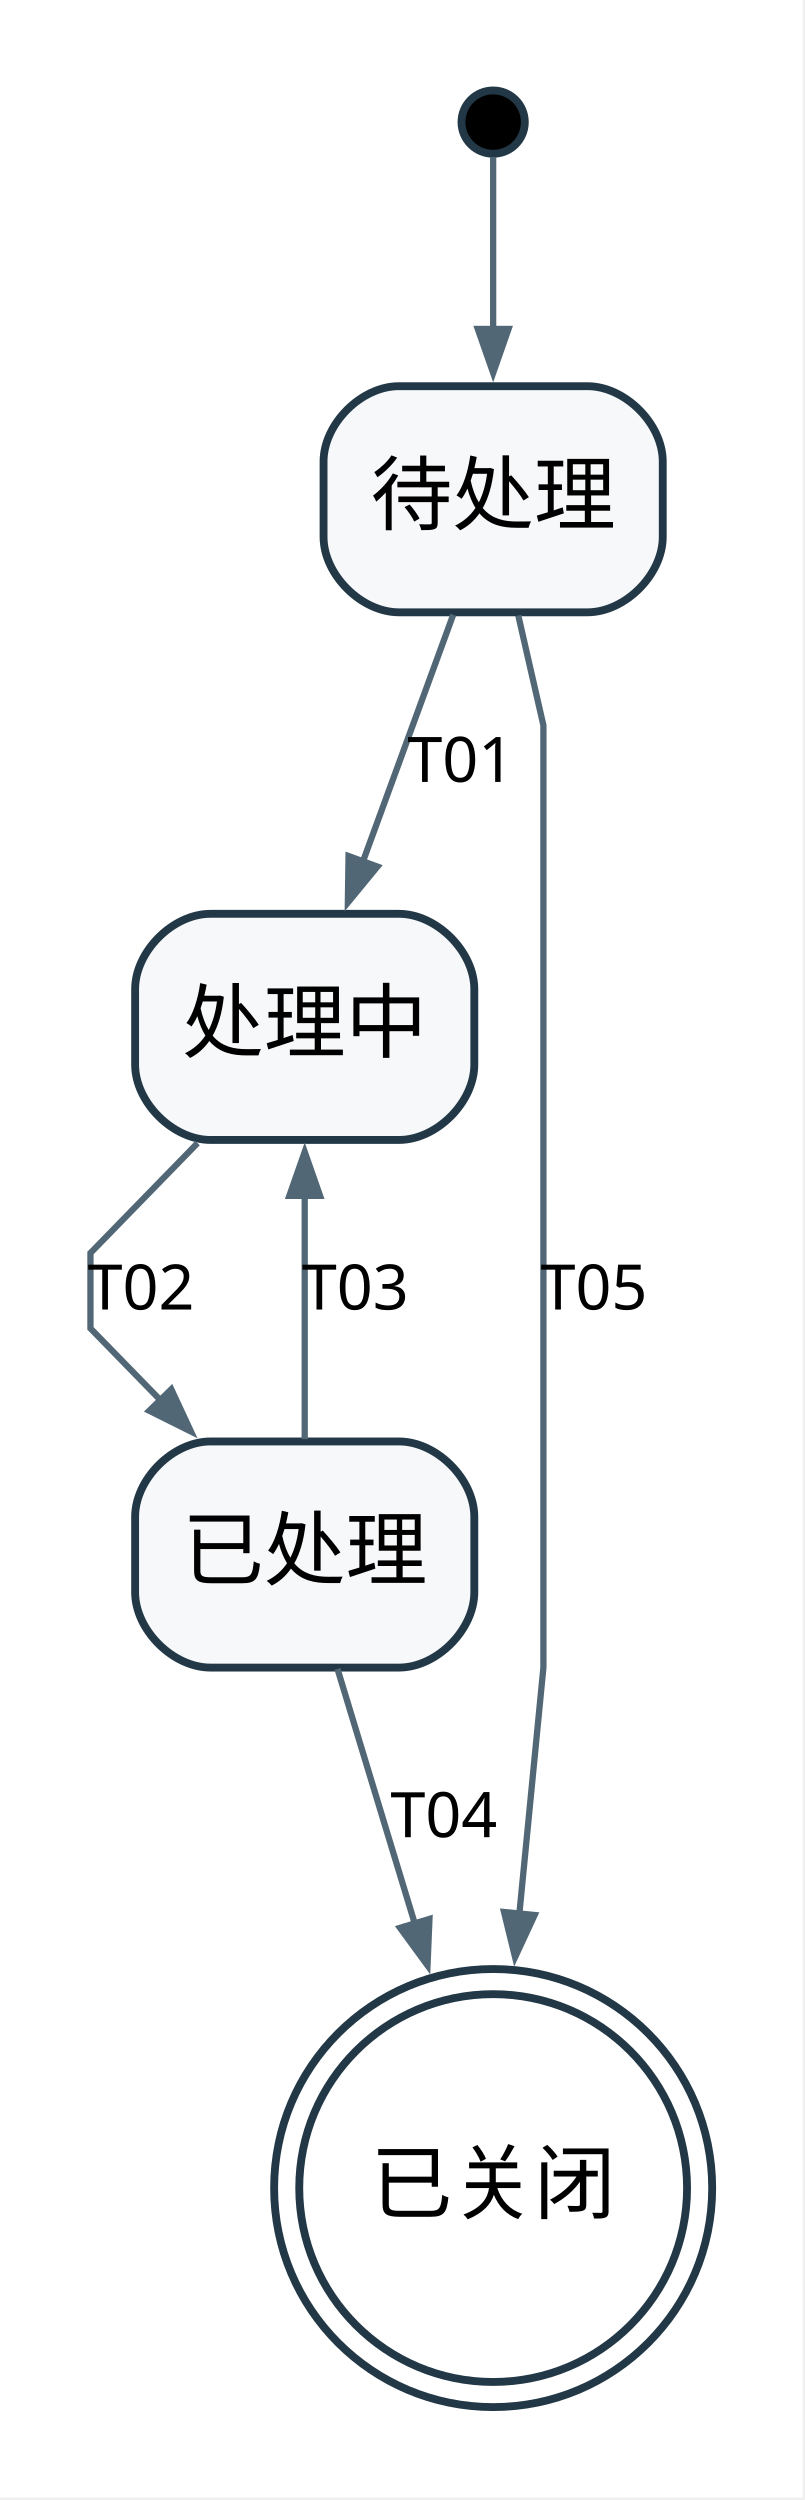
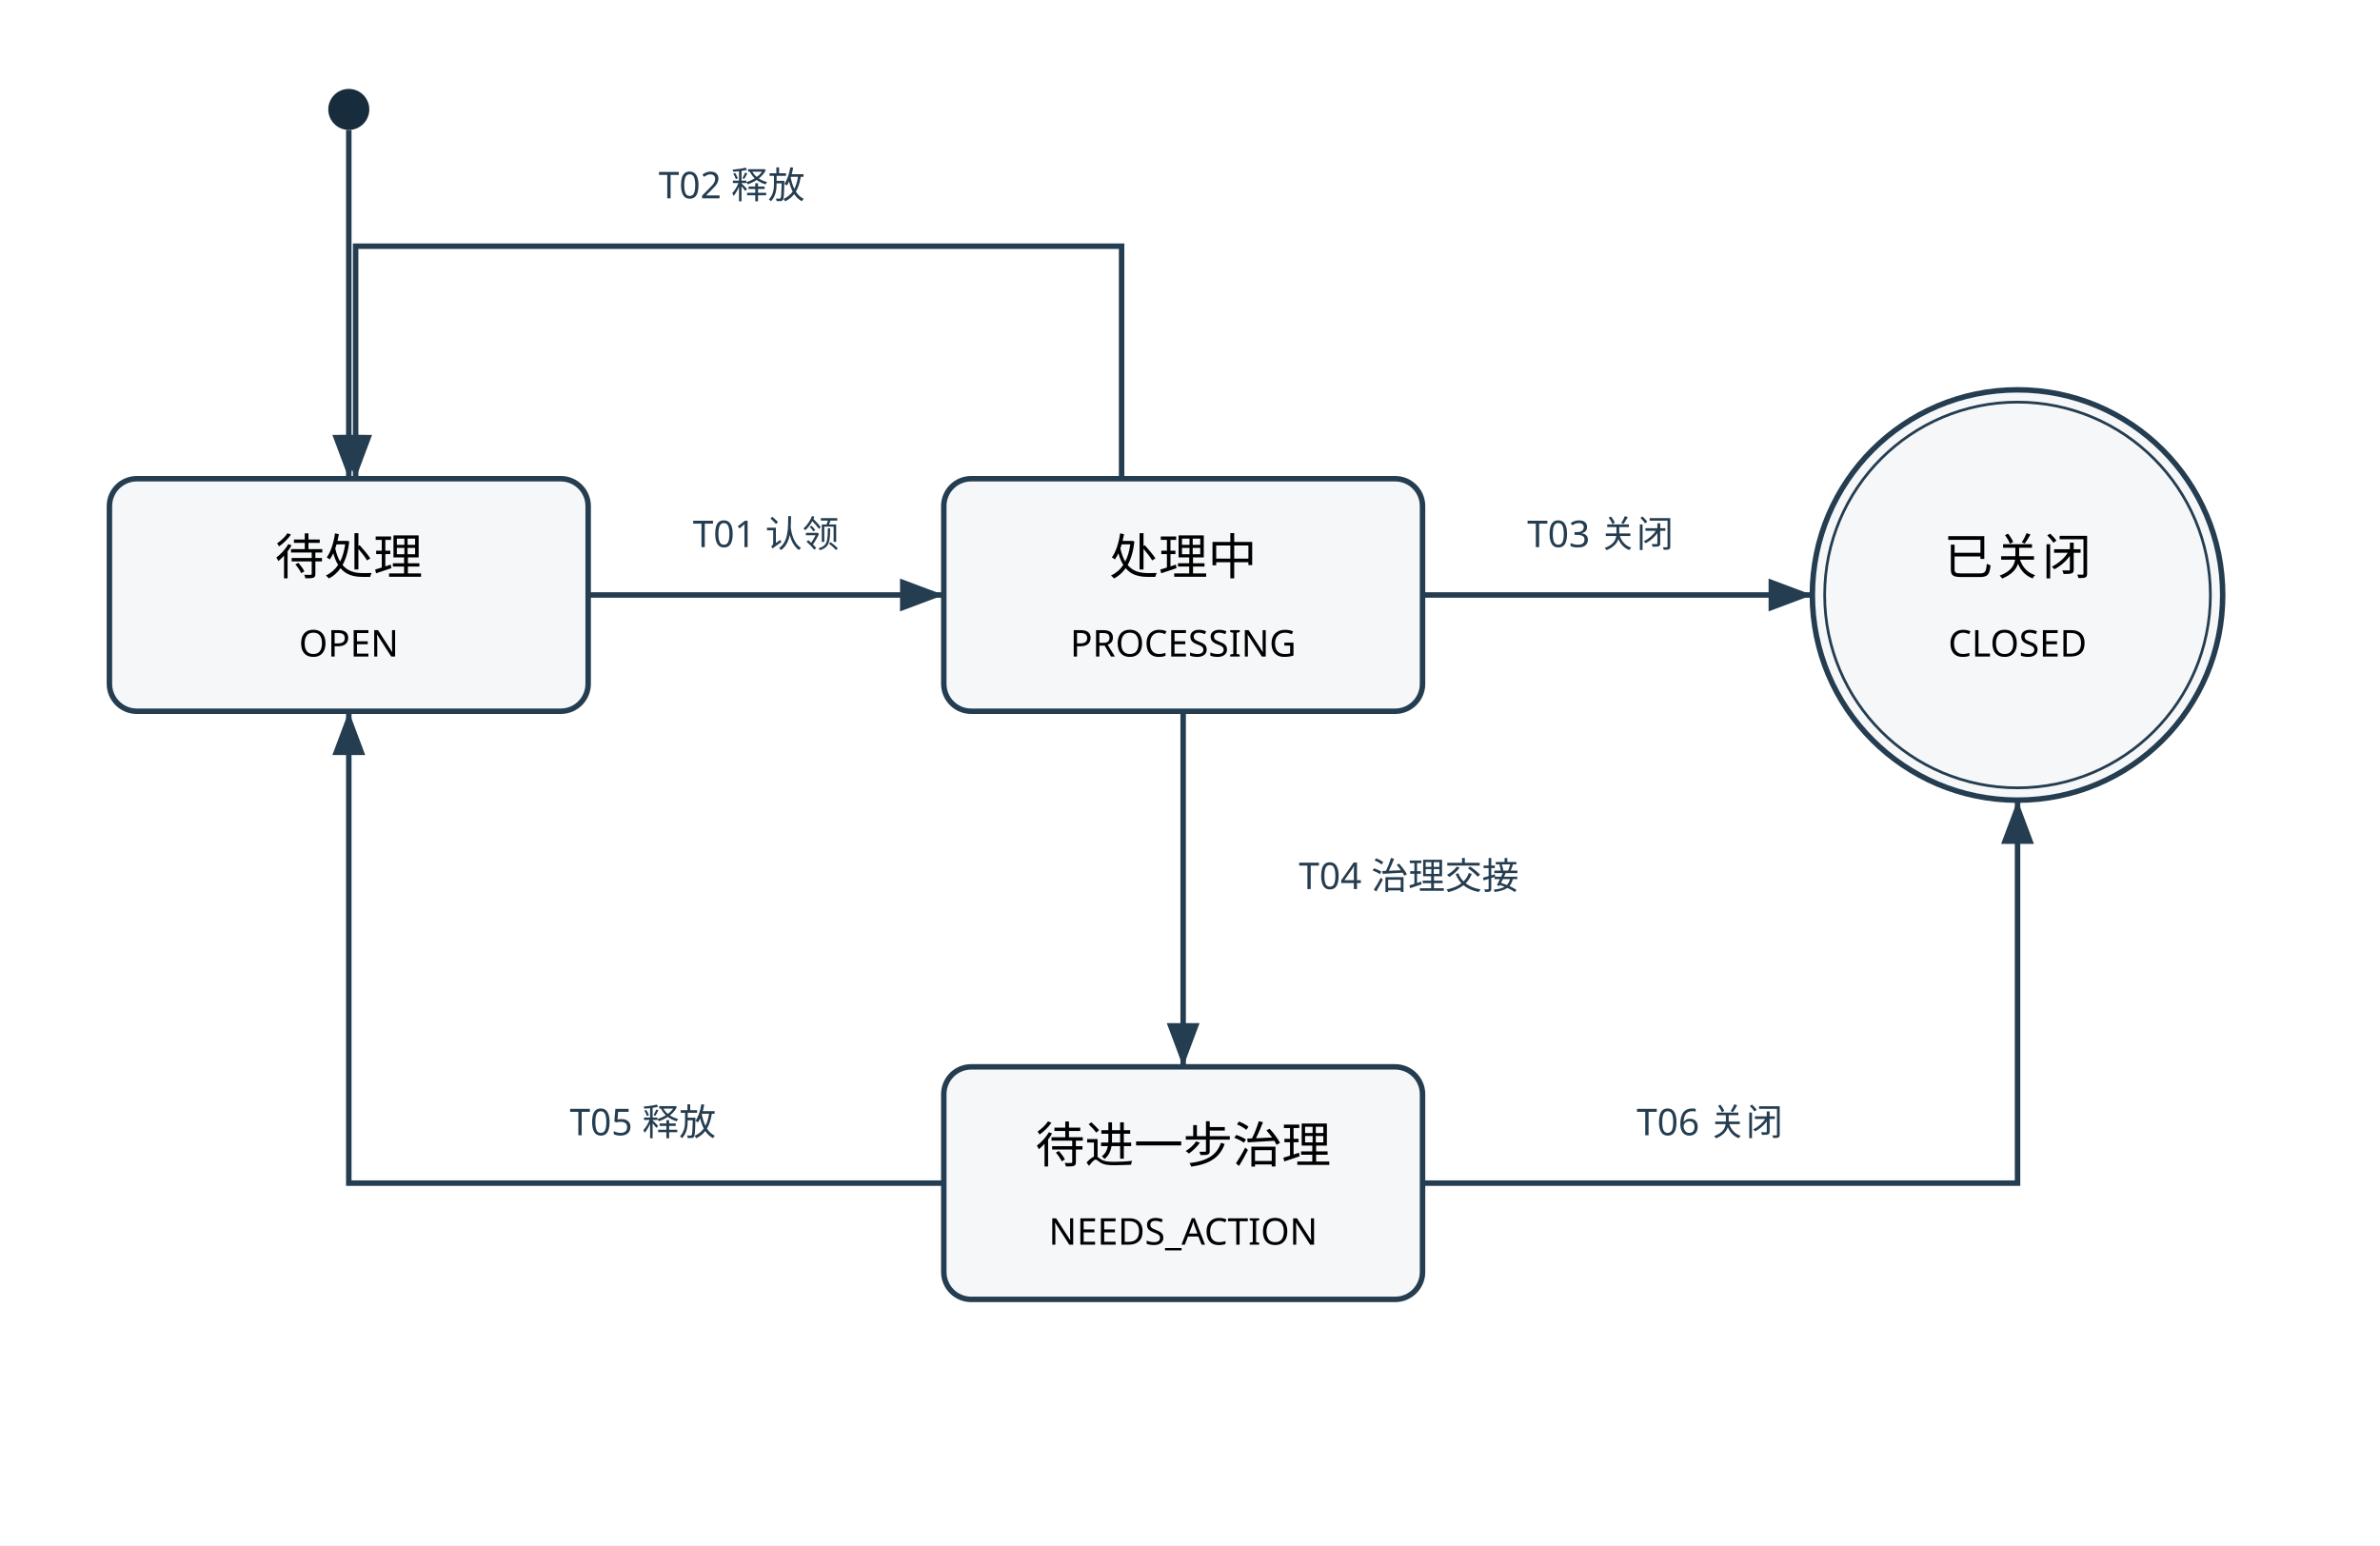
- <svg xmlns="http://www.w3.org/2000/svg" width="128pt" height="398pt" viewBox="0.00 0.00 128.00 398.00">
-   <g id="graph0" class="graph" transform="scale(1 1) rotate(0) translate(14.4 383.21)">
-     <polygon fill="white" stroke="none" points="-14.4,14.4 -14.4,-383.21 113.37,-383.21 113.37,14.4 -14.4,14.4" />
-     <g id="node1" class="node">
-       <ellipse fill="black" stroke="#223846" stroke-width="1.25" cx="64.11" cy="-363.77" rx="5.04" ry="5.04" />
-     </g>
-     <g id="node2" class="node">
-       <path fill="#f6f8fa" stroke="#223846" stroke-width="1.25" d="M79.11,-321.73C79.11,-321.73 49.11,-321.73 49.11,-321.73 43.11,-321.73 37.11,-315.73 37.11,-309.73 37.11,-309.73 37.11,-297.73 37.11,-297.73 37.11,-291.73 43.11,-285.73 49.11,-285.73 49.11,-285.73 79.11,-285.73 79.11,-285.73 85.11,-285.73 91.11,-291.73 91.11,-297.73 91.11,-297.73 91.11,-309.73 91.11,-309.73 91.11,-315.73 85.11,-321.73 79.11,-321.73" />
-       <text xml:space="preserve" text-anchor="middle" x="64.11" y="-299.83" font-family="Microsoft YaHei" font-size="13.00">待处理</text>
-     </g>
-     <g id="edge1" class="edge">
-       <path fill="none" stroke="#526775" d="M64.11,-358.22C64.11,-352.19 64.11,-341.08 64.11,-330.55" />
-       <polygon fill="#526775" stroke="#526775" points="66.56,-330.84 64.11,-323.84 61.66,-330.84 66.56,-330.84" />
-     </g>
-     <g id="node3" class="node">
-       <path fill="#f6f8fa" stroke="#223846" stroke-width="1.25" d="M49.11,-237.73C49.11,-237.73 19.11,-237.73 19.11,-237.73 13.11,-237.73 7.11,-231.73 7.11,-225.73 7.11,-225.73 7.11,-213.73 7.11,-213.73 7.11,-207.73 13.11,-201.73 19.11,-201.73 19.11,-201.73 49.11,-201.73 49.11,-201.73 55.11,-201.73 61.11,-207.73 61.11,-213.73 61.11,-213.73 61.11,-225.73 61.11,-225.73 61.11,-231.73 55.11,-237.73 49.11,-237.73" />
-       <text xml:space="preserve" text-anchor="middle" x="34.11" y="-215.83" font-family="Microsoft YaHei" font-size="13.00">处理中</text>
-     </g>
-     <g id="edge2" class="edge">
-       <path fill="none" stroke="#526775" d="M57.75,-285.34C53.57,-273.93 48.04,-258.81 43.38,-246.06" />
-       <polygon fill="#526775" stroke="#526775" points="45.69,-245.25 40.98,-239.52 41.09,-246.93 45.69,-245.25" />
-       <text xml:space="preserve" text-anchor="middle" x="58.96" y="-258.73" font-family="Microsoft YaHei" font-size="10.00">T01</text>
-     </g>
-     <g id="node5" class="node">
-       <ellipse fill="white" stroke="#223846" stroke-width="1.25" cx="64.11" cy="-34.87" rx="30.87" ry="30.87" />
-       <ellipse fill="none" stroke="#223846" stroke-width="1.25" cx="64.11" cy="-34.87" rx="34.87" ry="34.87" />
-       <text xml:space="preserve" text-anchor="middle" x="64.11" y="-30.97" font-family="Microsoft YaHei" font-size="13.00">已关闭</text>
-     </g>
-     <g id="edge6" class="edge">
-       <path fill="none" stroke="#526775" d="M68.11,-285.23C70.11,-276.48 72.11,-267.73 72.11,-267.73 72.11,-267.73 72.11,-117.73 72.11,-117.73 72.11,-117.73 70.21,-98.27 68.26,-78.33" />
-       <polygon fill="#526775" stroke="#526775" points="70.72,-78.34 67.6,-71.62 65.84,-78.82 70.72,-78.34" />
-       <text xml:space="preserve" text-anchor="middle" x="80.16" y="-174.73" font-family="Microsoft YaHei" font-size="10.00">T05</text>
-     </g>
-     <g id="node4" class="node">
-       <path fill="#f6f8fa" stroke="#223846" stroke-width="1.25" d="M49.11,-153.73C49.11,-153.73 19.11,-153.73 19.11,-153.73 13.11,-153.73 7.11,-147.73 7.11,-141.73 7.11,-141.73 7.11,-129.73 7.11,-129.73 7.11,-123.73 13.11,-117.73 19.11,-117.73 19.11,-117.73 49.11,-117.73 49.11,-117.73 55.11,-117.73 61.11,-123.73 61.11,-129.73 61.11,-129.73 61.11,-141.73 61.11,-141.73 61.11,-147.73 55.11,-153.73 49.11,-153.73" />
-       <text xml:space="preserve" text-anchor="middle" x="34.11" y="-131.83" font-family="Microsoft YaHei" font-size="13.00">已处理</text>
-     </g>
-     <g id="edge3" class="edge">
-       <path fill="none" stroke="#526775" d="M17.05,-201.23C8.53,-192.48 0,-183.73 0,-183.73 0,-183.73 0,-171.73 0,-171.73 0,-171.73 5,-166.6 11.17,-160.27" />
-       <polygon fill="#526775" stroke="#526775" points="12.87,-162.04 16,-155.31 9.36,-158.62 12.87,-162.04" />
-       <text xml:space="preserve" text-anchor="middle" x="8.05" y="-174.73" font-family="Microsoft YaHei" font-size="10.00">T02</text>
-     </g>
-     <g id="edge4" class="edge">
-       <path fill="none" stroke="#526775" d="M34.11,-154.1C34.11,-165.4 34.11,-180.34 34.11,-193" />
-       <polygon fill="#526775" stroke="#526775" points="31.66,-192.83 34.11,-199.83 36.56,-192.83 31.66,-192.83" />
-       <text xml:space="preserve" text-anchor="middle" x="42.16" y="-174.73" font-family="Microsoft YaHei" font-size="10.00">T03</text>
-     </g>
-     <g id="edge5" class="edge">
-       <path fill="none" stroke="#526775" d="M39.33,-117.51C42.76,-106.21 47.4,-90.94 51.73,-76.66" />
-       <polygon fill="#526775" stroke="#526775" points="53.97,-77.72 53.66,-70.31 49.28,-76.3 53.97,-77.72" />
-       <text xml:space="preserve" text-anchor="middle" x="56.26" y="-90.73" font-family="Microsoft YaHei" font-size="10.00">T04</text>
-     </g>
-   </g>
+ <svg xmlns="http://www.w3.org/2000/svg" width="1740" height="1130" viewBox="0 0 1740 1130">
+   <rect width="100%" height="100%" fill="white" />
+   <defs>
+     <marker id="a" markerWidth="10" markerHeight="10" refX="8" refY="3" orient="auto">
+       <path d="M0,0 L8,3 L0,6" fill="#253d50" />
+     </marker>
+   </defs>
+   <polyline points="430,435 690,435" fill="none" stroke="#253d50" stroke-width="4" marker-end="url(#a)" />
+   <text x="560" y="400" font-family="Microsoft YaHei" font-size="27" fill="#253d50" text-anchor="middle">T01 认领</text>
+   <polyline points="820,350 820,180 260,180 260,350" fill="none" stroke="#253d50" stroke-width="4" marker-end="url(#a)" />
+   <text x="535" y="145" font-family="Microsoft YaHei" font-size="27" fill="#253d50" text-anchor="middle">T02 释放</text>
+   <polyline points="1040,435 1325,435" fill="none" stroke="#253d50" stroke-width="4" marker-end="url(#a)" />
+   <text x="1170" y="400" font-family="Microsoft YaHei" font-size="27" fill="#253d50" text-anchor="middle">T03 关闭</text>
+   <polyline points="865,520 865,780" fill="none" stroke="#253d50" stroke-width="4" marker-end="url(#a)" />
+   <text x="1030" y="650" font-family="Microsoft YaHei" font-size="27" fill="#253d50" text-anchor="middle">T04 治理交接</text>
+   <polyline points="690,865 255,865 255,520" fill="none" stroke="#253d50" stroke-width="4" marker-end="url(#a)" />
+   <text x="470" y="830" font-family="Microsoft YaHei" font-size="27" fill="#253d50" text-anchor="middle">T05 释放</text>
+   <polyline points="1040,865 1475,865 1475,585" fill="none" stroke="#253d50" stroke-width="4" marker-end="url(#a)" />
+   <text x="1250" y="830" font-family="Microsoft YaHei" font-size="27" fill="#253d50" text-anchor="middle">T06 关闭</text>
+   <rect x="80" y="350" width="350" height="170" rx="20" fill="#f5f7f9" stroke="#253d50" stroke-width="4" />
+   <text x="255.0" y="420" font-family="Microsoft YaHei" font-size="36" text-anchor="middle">待处理</text>
+   <text x="255.0" y="480" font-family="Microsoft YaHei" font-size="27" text-anchor="middle">OPEN</text>
+   <rect x="690" y="350" width="350" height="170" rx="20" fill="#f5f7f9" stroke="#253d50" stroke-width="4" />
+   <text x="865.0" y="420" font-family="Microsoft YaHei" font-size="36" text-anchor="middle">处理中</text>
+   <text x="865.0" y="480" font-family="Microsoft YaHei" font-size="27" text-anchor="middle">PROCESSING</text>
+   <rect x="690" y="780" width="350" height="170" rx="20" fill="#f5f7f9" stroke="#253d50" stroke-width="4" />
+   <text x="865.0" y="850" font-family="Microsoft YaHei" font-size="36" text-anchor="middle">待进一步治理</text>
+   <text x="865.0" y="910" font-family="Microsoft YaHei" font-size="27" text-anchor="middle">NEEDS_ACTION</text>
+   <circle cx="1475" cy="435" r="150" fill="#f5f7f9" stroke="#253d50" stroke-width="4" />
+   <circle cx="1475" cy="435" r="141" fill="none" stroke="#253d50" stroke-width="2" />
+   <text x="1475.0" y="420" font-family="Microsoft YaHei" font-size="36" text-anchor="middle">已关闭</text>
+   <text x="1475.0" y="480" font-family="Microsoft YaHei" font-size="27" text-anchor="middle">CLOSED</text>
+   <circle cx="255" cy="80" r="15" fill="#172c3c" />
+   <polyline points="255,95 255,350" fill="none" stroke="#253d50" stroke-width="4" marker-end="url(#a)" />
+   <text x="0" y="0" font-family="Microsoft YaHei" font-size="27" fill="#253d50" text-anchor="middle" />
</svg>
